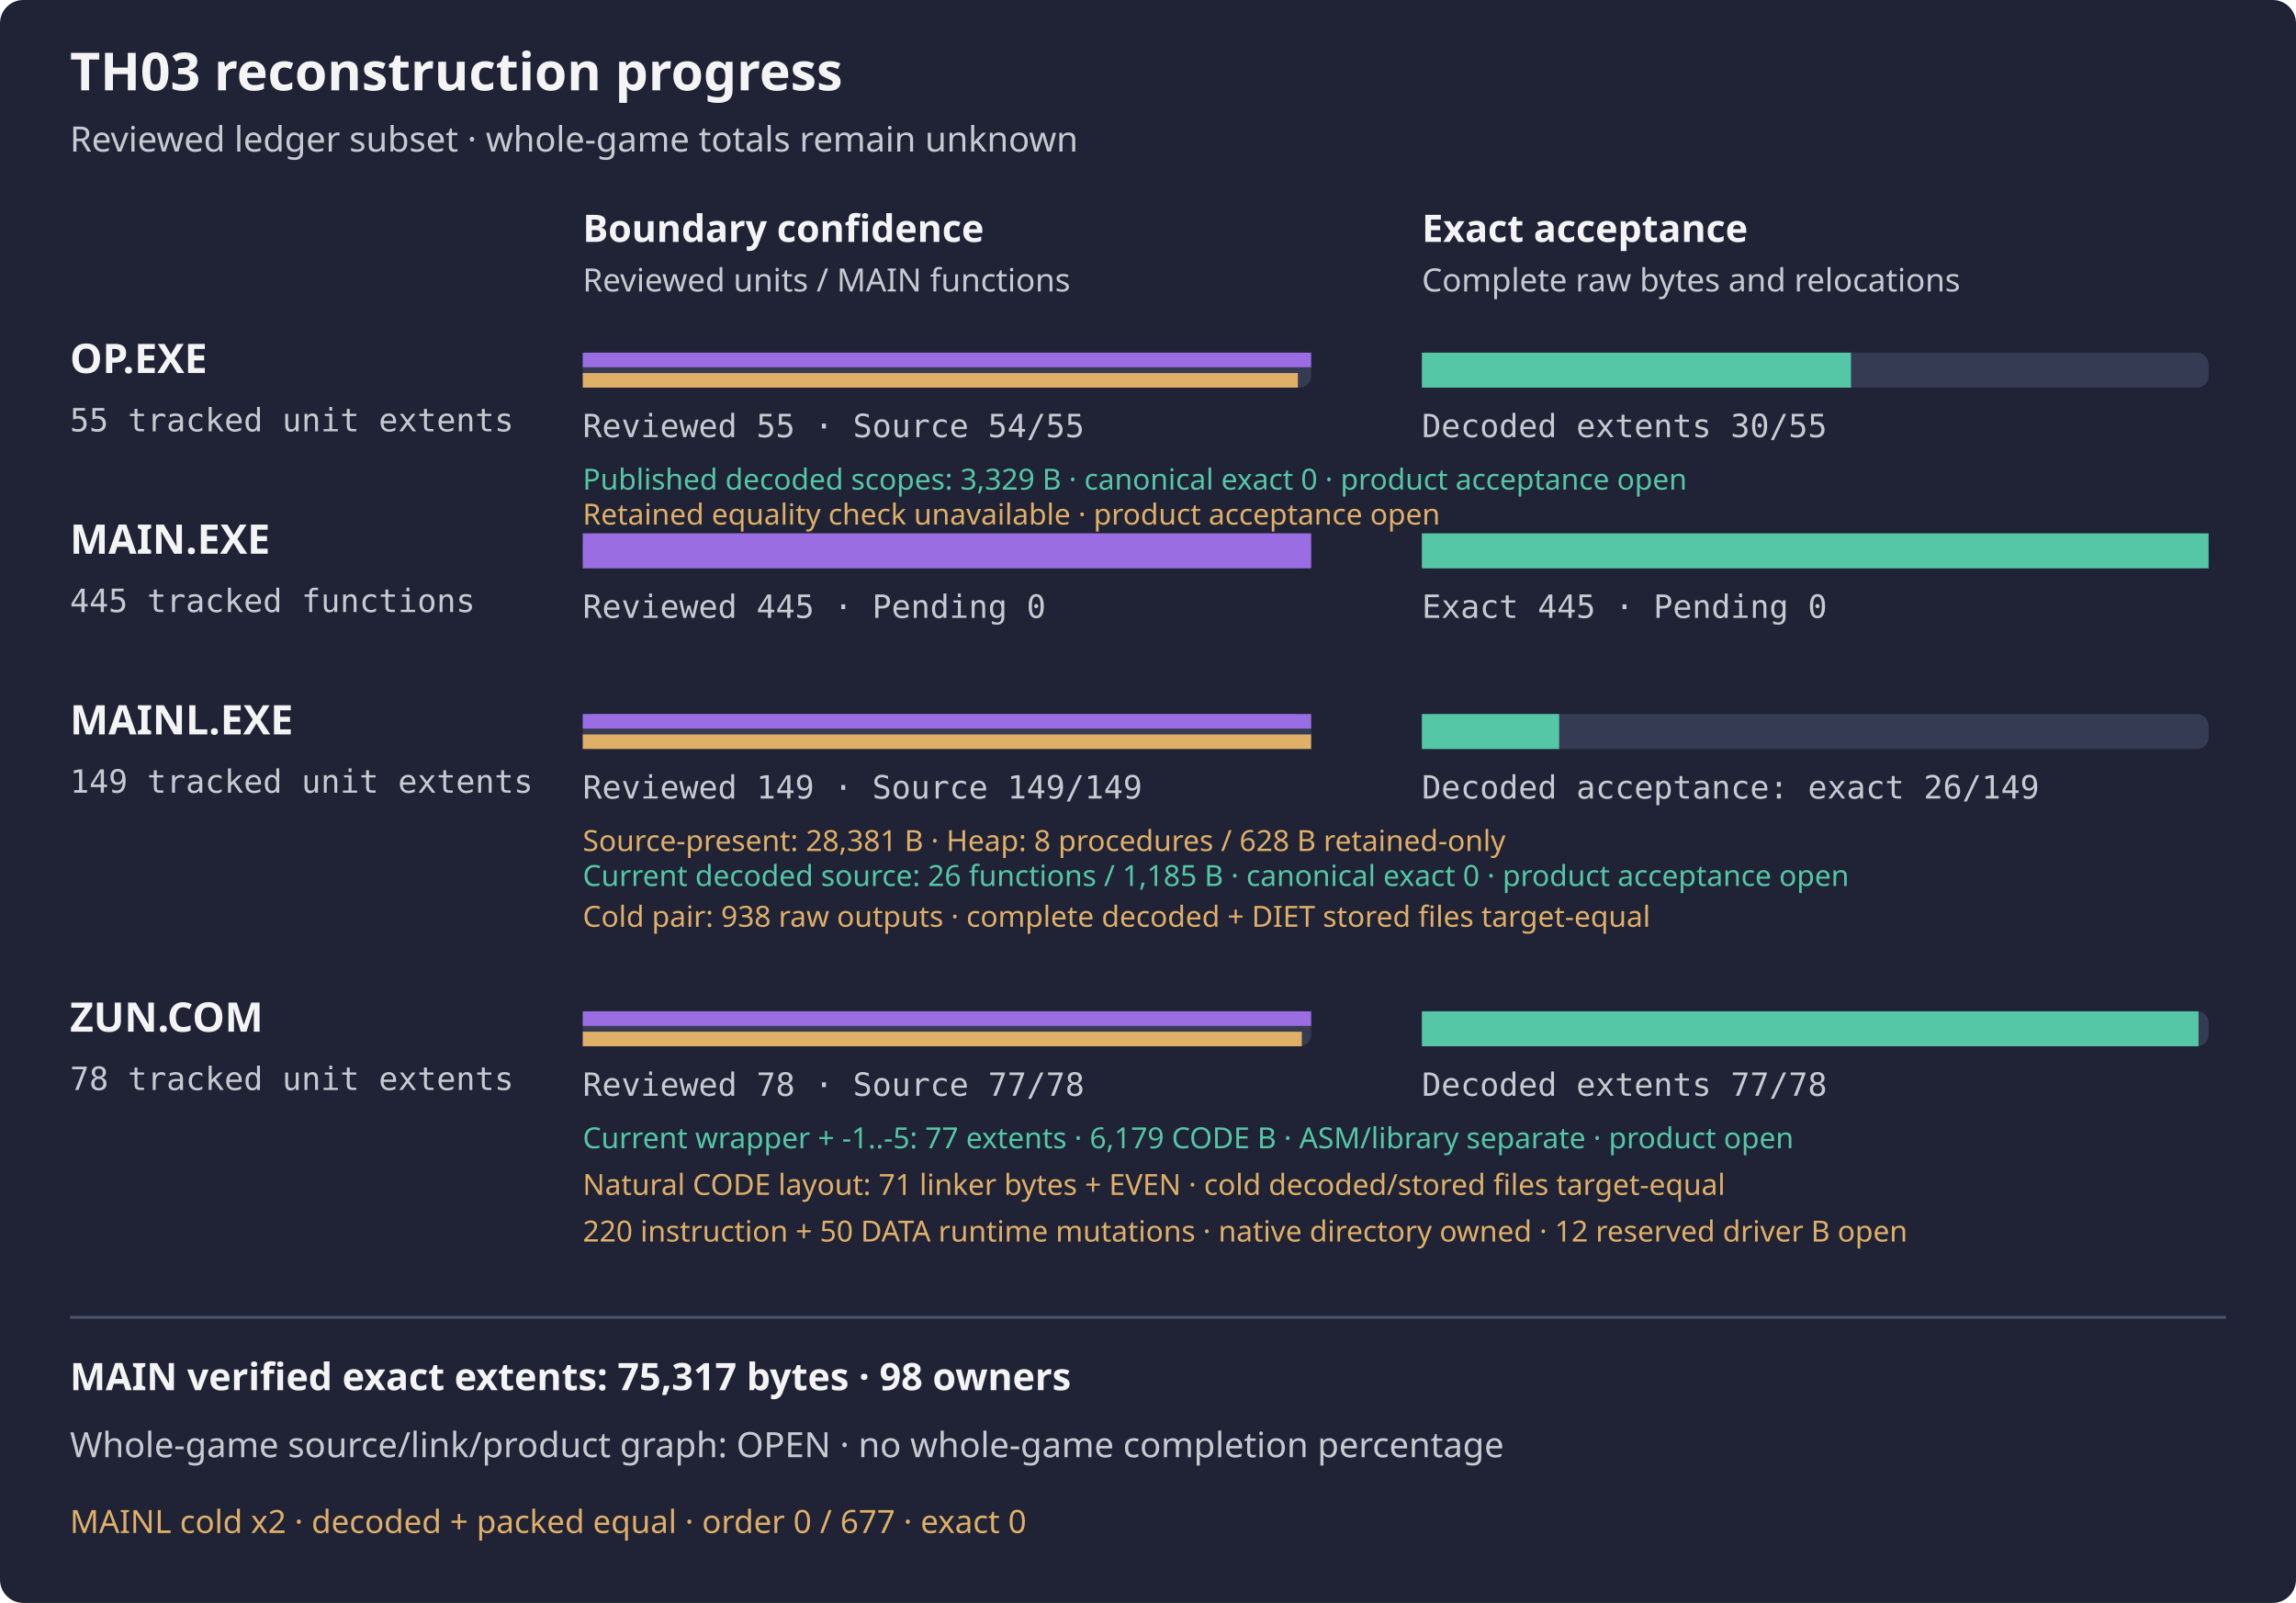
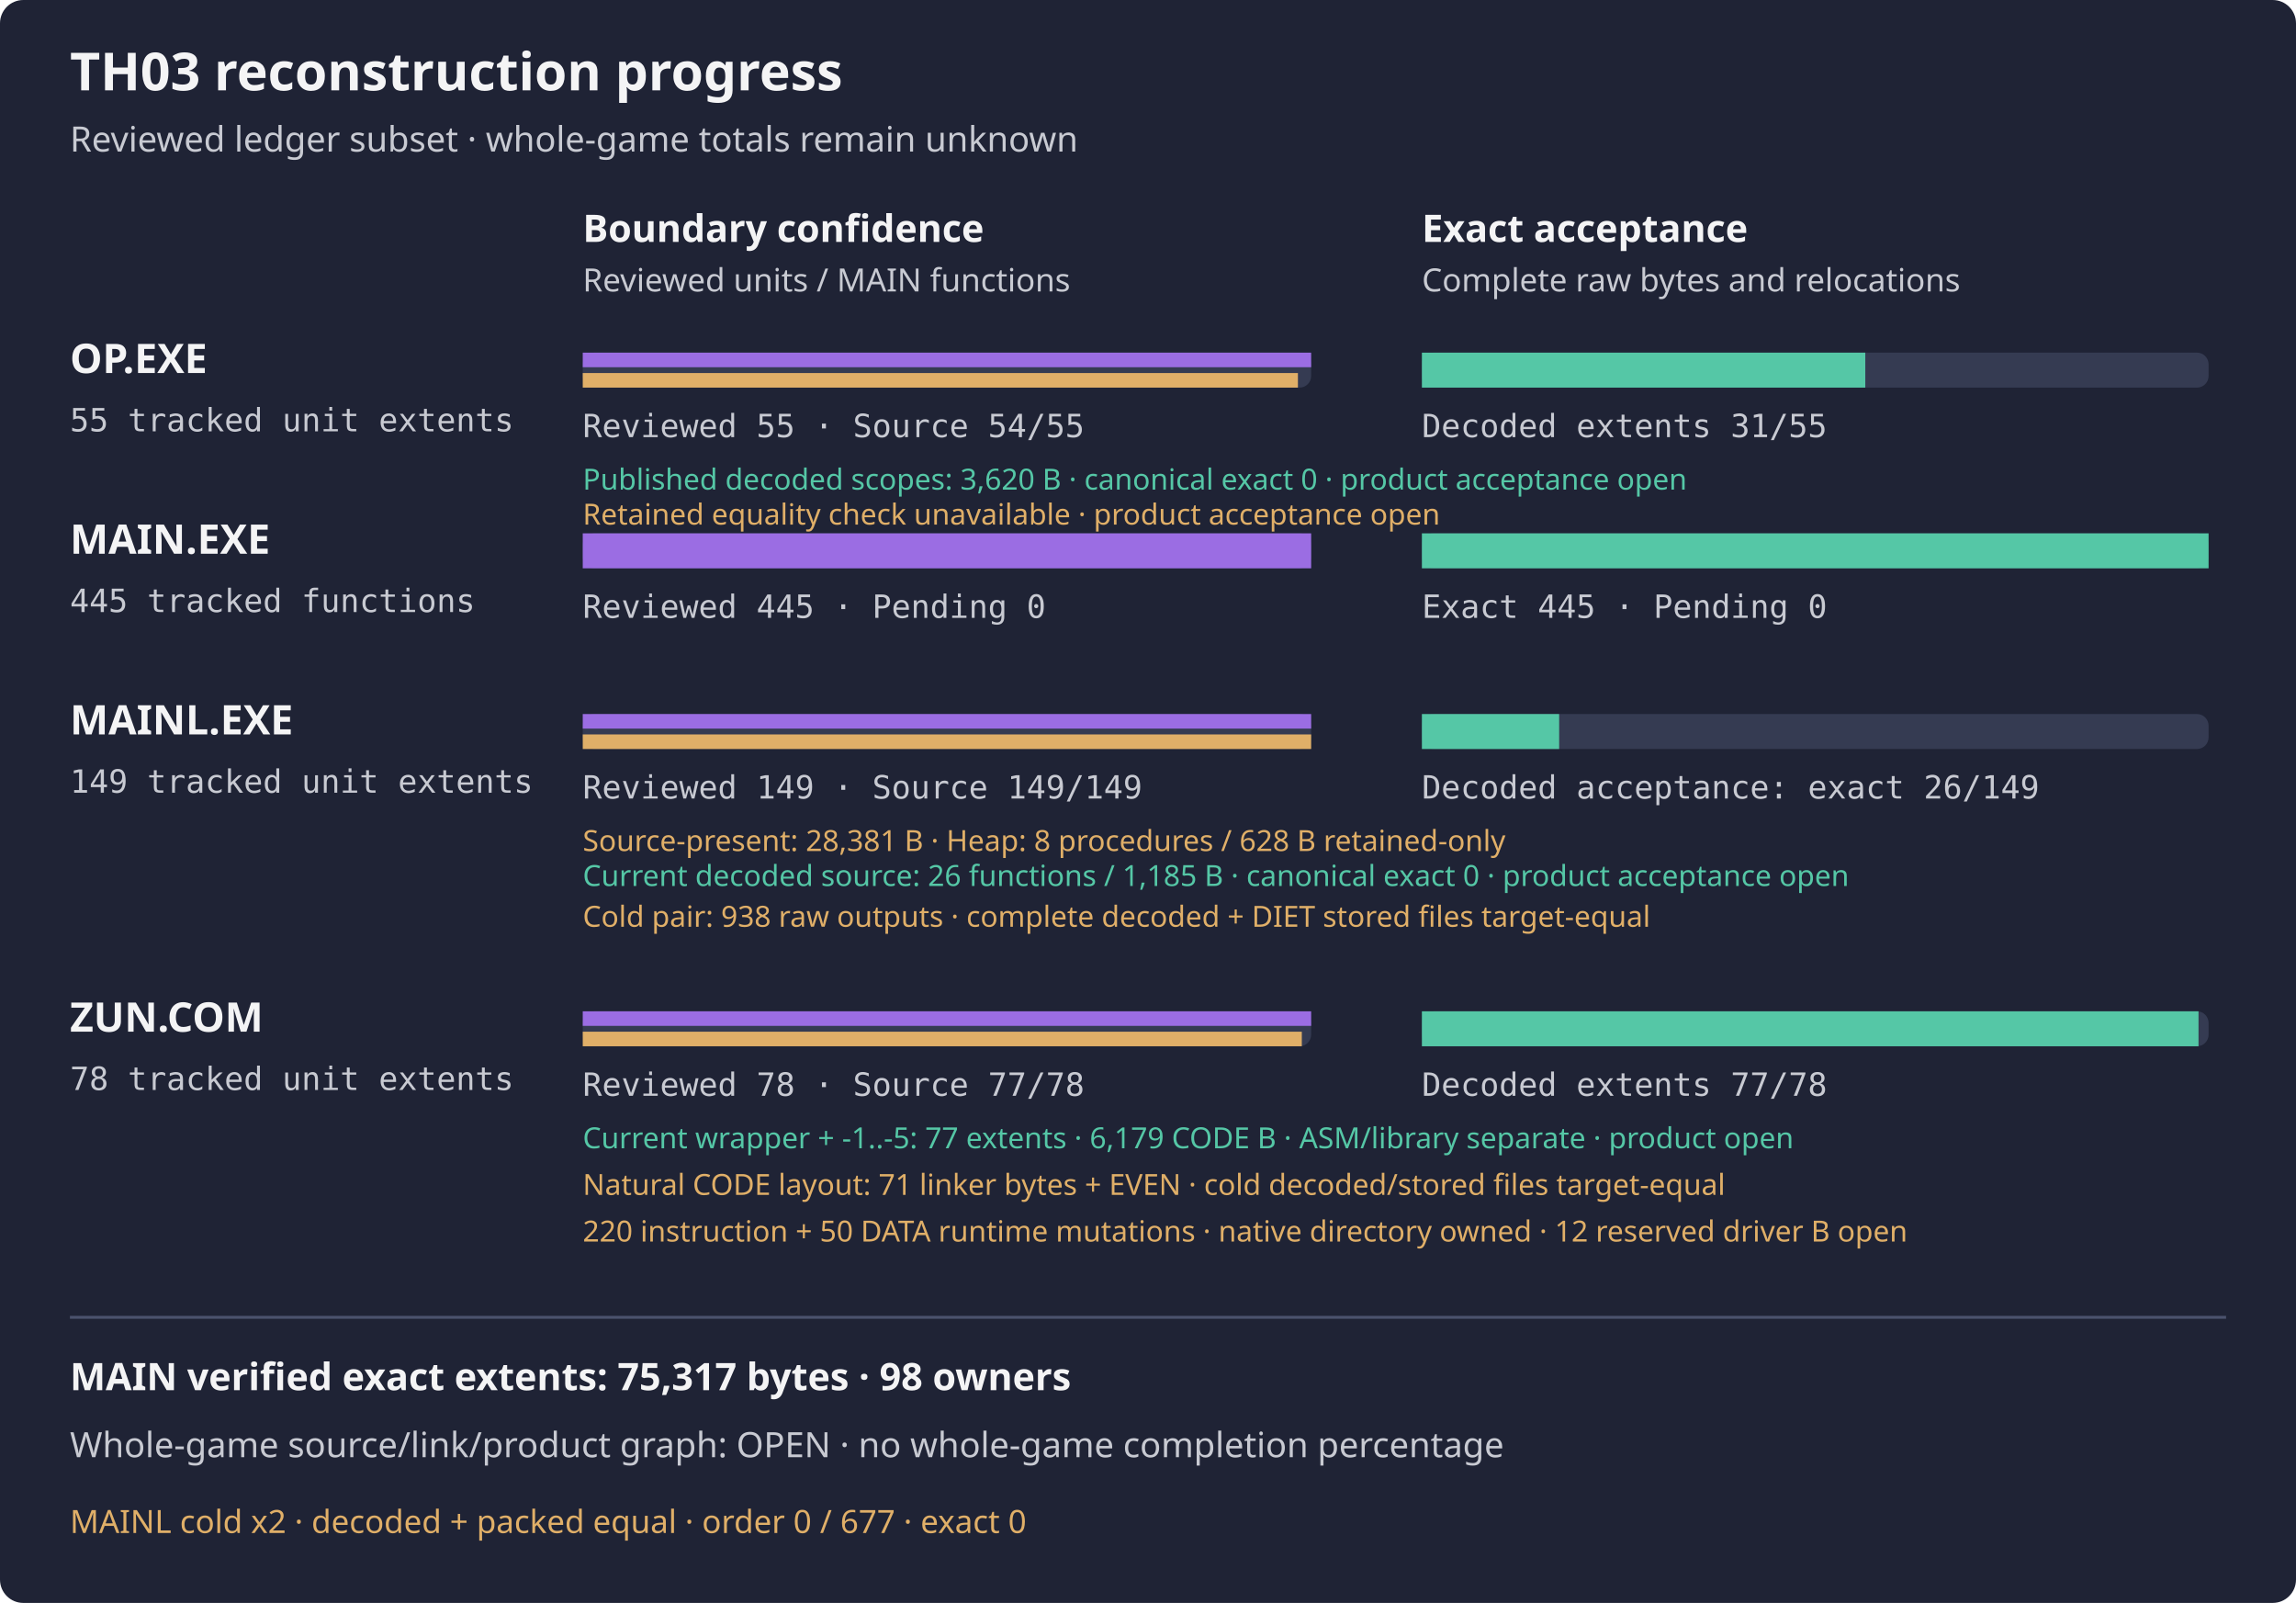
<svg xmlns="http://www.w3.org/2000/svg" width="788" height="550" viewBox="0 0 788 550" role="img" aria-label="TH03 reviewed subset reconstruction progress">
  <rect width="788" height="550" rx="8" fill="#1f2335" />
  <text x="24" y="31" fill="#f4f4f5" font-family="sans-serif" font-size="18" font-weight="600">TH03 reconstruction progress</text>
  <text x="24" y="52" fill="#c8cad2" font-family="sans-serif" font-size="12">Reviewed ledger subset · whole-game totals remain unknown</text>
  <text x="200" y="83" fill="#f4f4f5" font-family="sans-serif" font-size="13" font-weight="600">Boundary confidence</text>
  <text x="488" y="83" fill="#f4f4f5" font-family="sans-serif" font-size="13" font-weight="600">Exact acceptance</text>
  <text x="200" y="100" fill="#c8cad2" font-family="sans-serif" font-size="11">Reviewed units / MAIN functions</text>
  <text x="488" y="100" fill="#c8cad2" font-family="sans-serif" font-size="11">Complete raw bytes and relocations</text>
  <g aria-label="OP.EXE bars count tracked unit extents, not functions; source-present is not exact">
    <text x="24" y="128" fill="#f4f4f5" font-family="sans-serif" font-size="14" font-weight="600">OP.EXE</text>
    <text x="24" y="148" fill="#c8cad2" font-family="monospace" font-size="11">55 tracked unit extents</text>
    <rect x="200" y="121" width="250" height="12" rx="4" fill="#353b52" />
    <rect x="488" y="121" width="270" height="12" rx="4" fill="#353b52" />
    <rect x="200" y="121" width="250.00" height="5" fill="#9b6de3" />
    <rect x="200" y="128" width="245.45" height="5" fill="#e0af68" />
-     <rect x="488" y="121" width="147.27" height="12" fill="#55c7a6" />
+     <rect x="488" y="121" width="152.18" height="12" fill="#55c7a6" />
    <text x="200" y="150" fill="#c8cad2" font-family="monospace" font-size="11">Reviewed 55 · Source 54/55</text>
-     <text x="488" y="150" fill="#c8cad2" font-family="monospace" font-size="11">Decoded extents 30/55</text>
+     <text x="488" y="150" fill="#c8cad2" font-family="monospace" font-size="11">Decoded extents 31/55</text>
  </g>
-   <text x="200" y="168" fill="#55c7a6" font-family="sans-serif" font-size="10">Published decoded scopes: 3,329 B · canonical exact 0 · product acceptance open</text>
+   <text x="200" y="168" fill="#55c7a6" font-family="sans-serif" font-size="10">Published decoded scopes: 3,620 B · canonical exact 0 · product acceptance open</text>
  <text x="200" y="180" fill="#e0af68" font-family="sans-serif" font-size="10">Retained equality check unavailable · product acceptance open</text>
  <text x="24" y="190" fill="#f4f4f5" font-family="sans-serif" font-size="14" font-weight="600">MAIN.EXE</text>
  <text x="24" y="210" fill="#c8cad2" font-family="monospace" font-size="11">445 tracked functions</text>
  <rect x="200" y="183" width="250" height="12" rx="4" fill="#353b52" />
  <rect x="488" y="183" width="270" height="12" rx="4" fill="#353b52" />
  <rect x="200" y="183" width="250.00" height="12" fill="#9b6de3" />
  <rect x="488" y="183" width="270.00" height="12" fill="#55c7a6" />
  <text x="200" y="212" fill="#c8cad2" font-family="monospace" font-size="11">Reviewed 445 · Pending 0</text>
  <text x="488" y="212" fill="#c8cad2" font-family="monospace" font-size="11">Exact 445 · Pending 0</text>
  <g aria-label="MAINL bars count tracked unit extents, not functions; source-present is not exact">
    <text x="24" y="252" fill="#f4f4f5" font-family="sans-serif" font-size="14" font-weight="600">MAINL.EXE</text>
    <text x="24" y="272" fill="#c8cad2" font-family="monospace" font-size="11">149 tracked unit extents</text>
    <rect x="200" y="245" width="250" height="12" rx="4" fill="#353b52" />
    <rect x="488" y="245" width="270" height="12" rx="4" fill="#353b52" />
    <rect x="200" y="245" width="250.00" height="5" fill="#9b6de3" />
    <rect x="200" y="252" width="250.00" height="5" fill="#e0af68" />
    <rect x="488" y="245" width="47.11" height="12" fill="#55c7a6" />
    <text x="200" y="274" fill="#c8cad2" font-family="monospace" font-size="11">Reviewed 149 · Source 149/149</text>
    <text x="488" y="274" fill="#c8cad2" font-family="monospace" font-size="11">Decoded acceptance: exact 26/149</text>
    <text x="200" y="292" fill="#e0af68" font-family="sans-serif" font-size="10">Source-present: 28,381 B · Heap: 8 procedures / 628 B retained-only</text>
  </g>
  <text x="200" y="304" fill="#55c7a6" font-family="sans-serif" font-size="10">Current decoded source: 26 functions / 1,185 B · canonical exact 0 · product acceptance open</text>
  <text x="200" y="318" fill="#e0af68" font-family="sans-serif" font-size="10">Cold pair: 938 raw outputs · complete decoded + DIET stored files target-equal</text>
  <g aria-label="ZUN.COM bars count tracked unit extents, not functions; source-present is not exact">
    <text x="24" y="354" fill="#f4f4f5" font-family="sans-serif" font-size="14" font-weight="600">ZUN.COM</text>
    <text x="24" y="374" fill="#c8cad2" font-family="monospace" font-size="11">78 tracked unit extents</text>
    <rect x="200" y="347" width="250" height="12" rx="4" fill="#353b52" />
    <rect x="488" y="347" width="270" height="12" rx="4" fill="#353b52" />
    <rect x="200" y="347" width="250.00" height="5" fill="#9b6de3" />
    <rect x="200" y="354" width="246.79" height="5" fill="#e0af68" />
    <rect x="488" y="347" width="266.54" height="12" fill="#55c7a6" />
    <text x="200" y="376" fill="#c8cad2" font-family="monospace" font-size="11">Reviewed 78 · Source 77/78</text>
    <text x="488" y="376" fill="#c8cad2" font-family="monospace" font-size="11">Decoded extents 77/78</text>
  </g>
  <text x="200" y="394" fill="#55c7a6" font-family="sans-serif" font-size="10">Current wrapper + -1..-5: 77 extents · 6,179 CODE B · ASM/library separate · product open</text>
  <text x="200" y="410" fill="#e0af68" font-family="sans-serif" font-size="10">Natural CODE layout: 71 linker bytes + EVEN · cold decoded/stored files target-equal</text>
  <text x="200" y="426" fill="#e0af68" font-family="sans-serif" font-size="10">220 instruction + 50 DATA runtime mutations · native directory owned · 12 reserved driver B open</text>
  <path d="M24 452 H764" stroke="#4b526d" />
  <text x="24" y="477" fill="#f4f4f5" font-family="sans-serif" font-size="13" font-weight="600">MAIN verified exact extents: 75,317 bytes · 98 owners</text>
  <text x="24" y="500" fill="#c8cad2" font-family="sans-serif" font-size="12">Whole-game source/link/product graph: OPEN · no whole-game completion percentage</text>
  <text x="24" y="526" fill="#e0af68" font-family="sans-serif" font-size="11">MAINL cold x2 · decoded + packed equal · order 0 / 677 · exact 0</text>
</svg>
